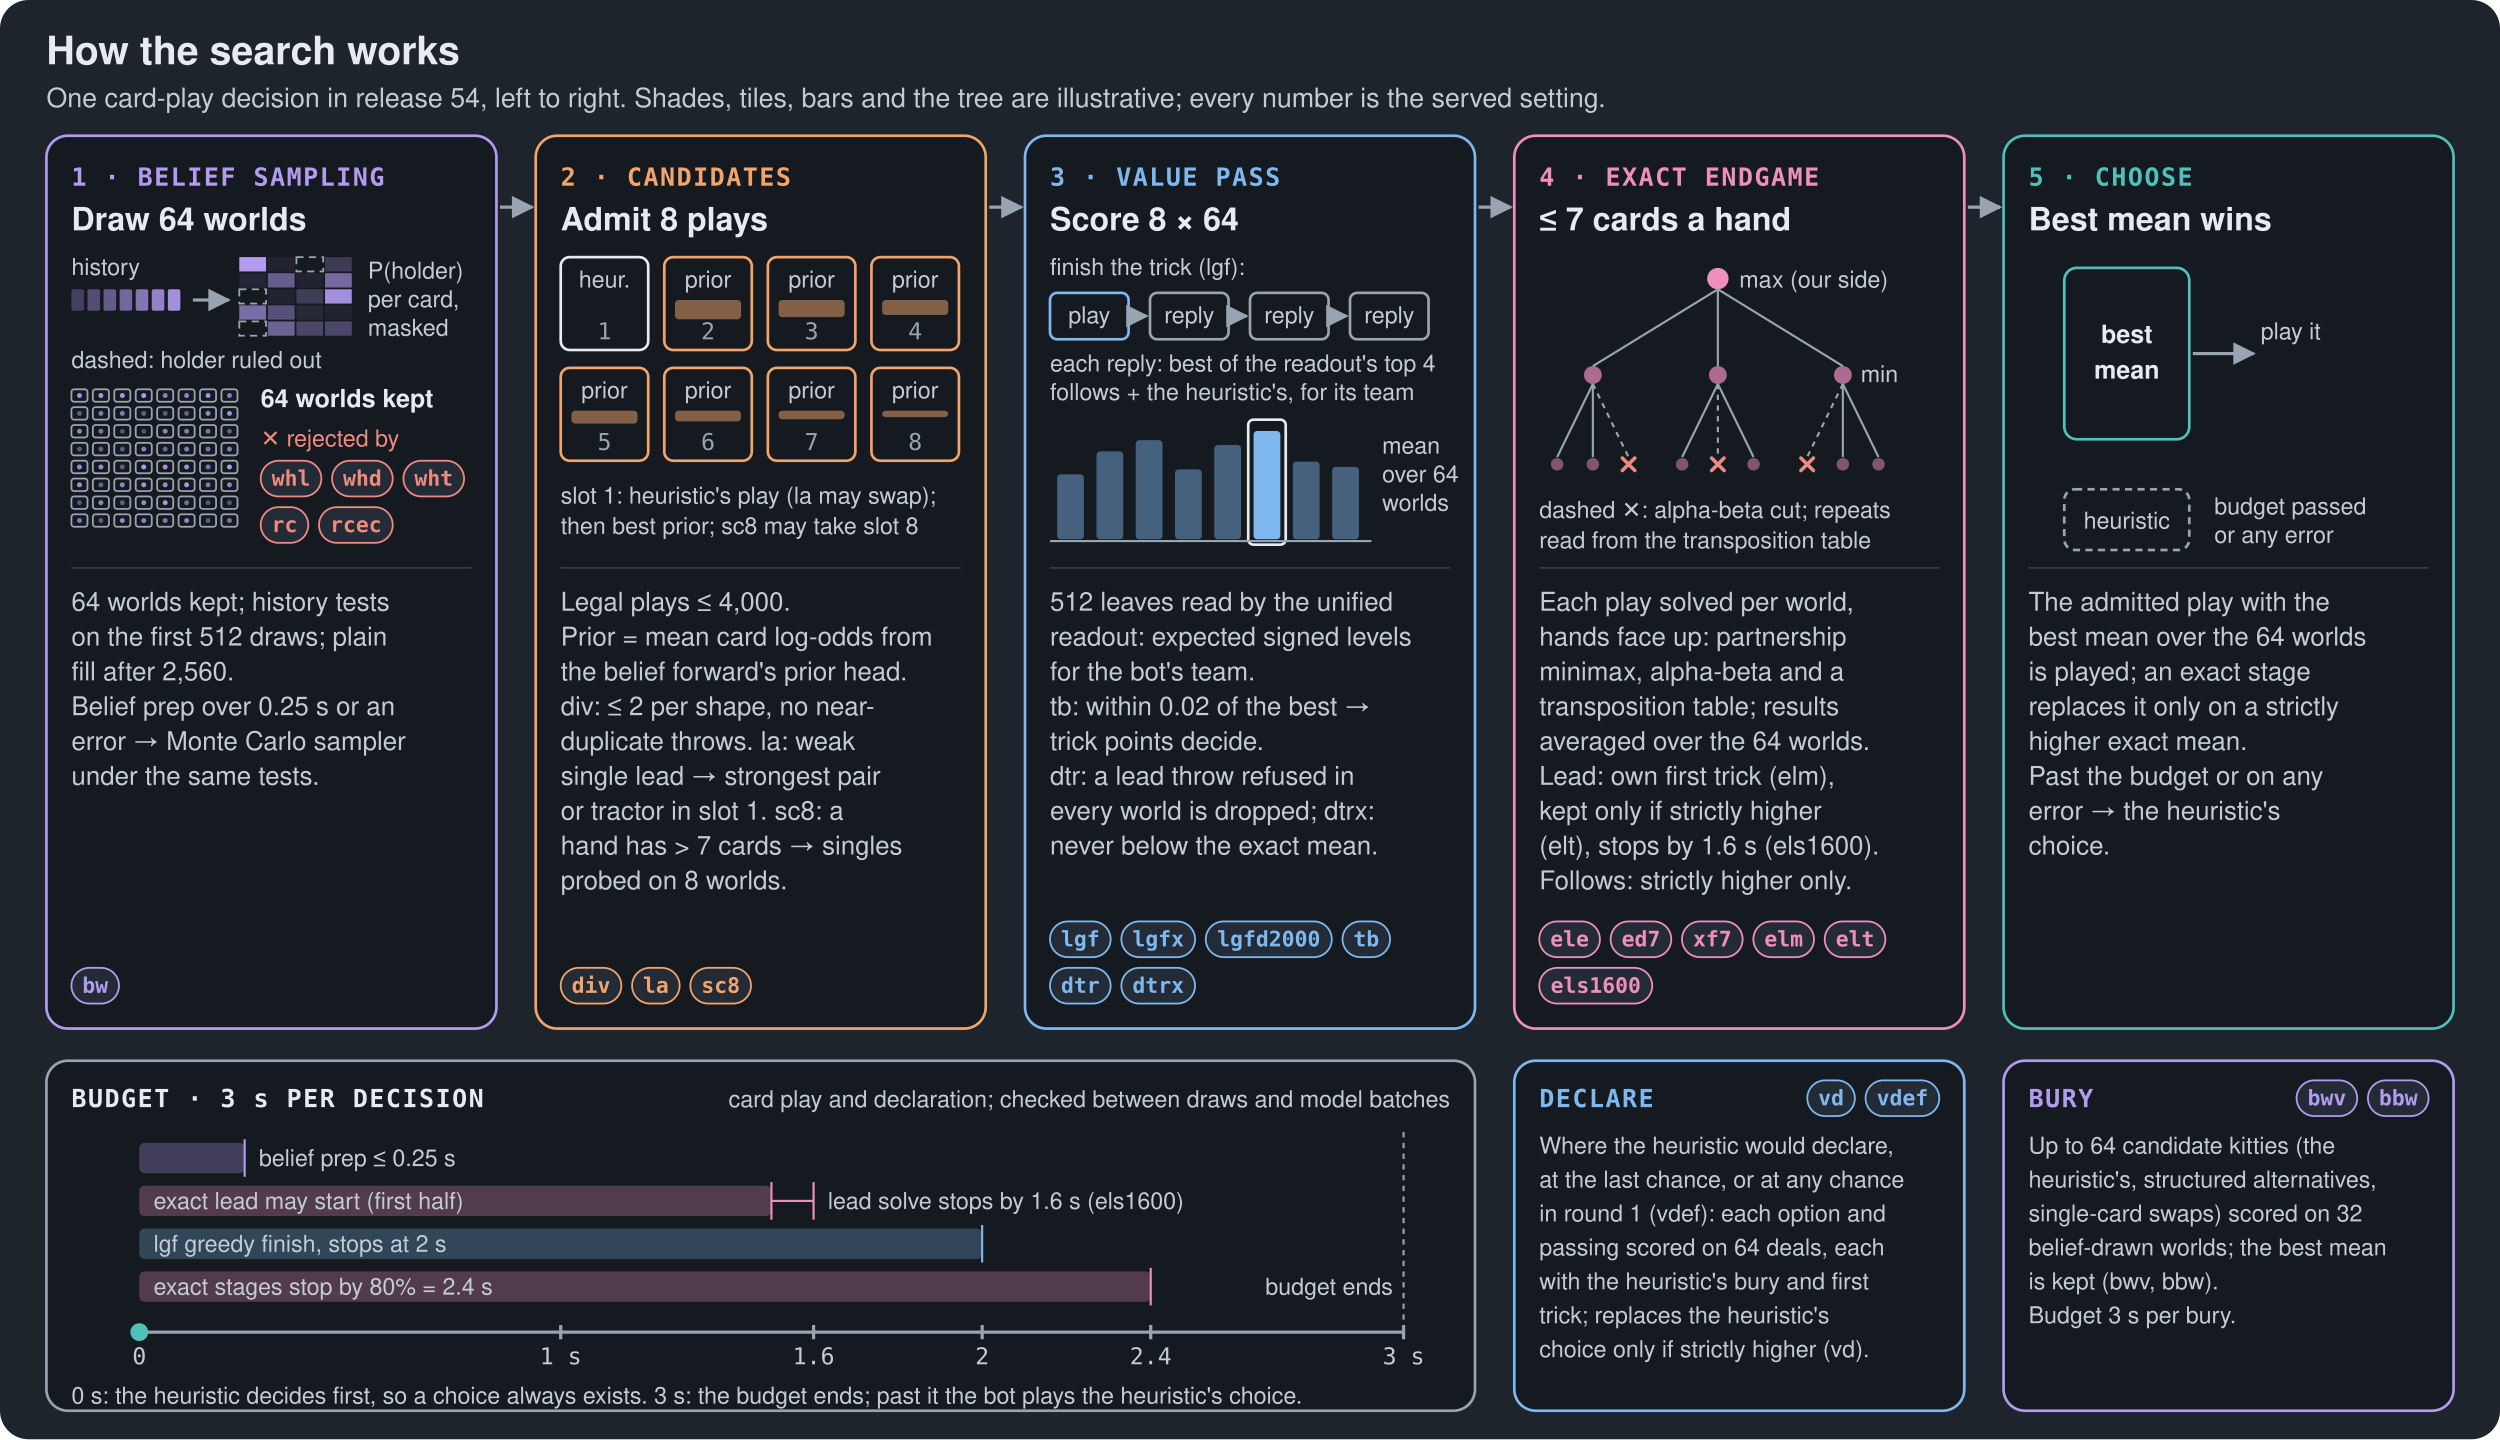
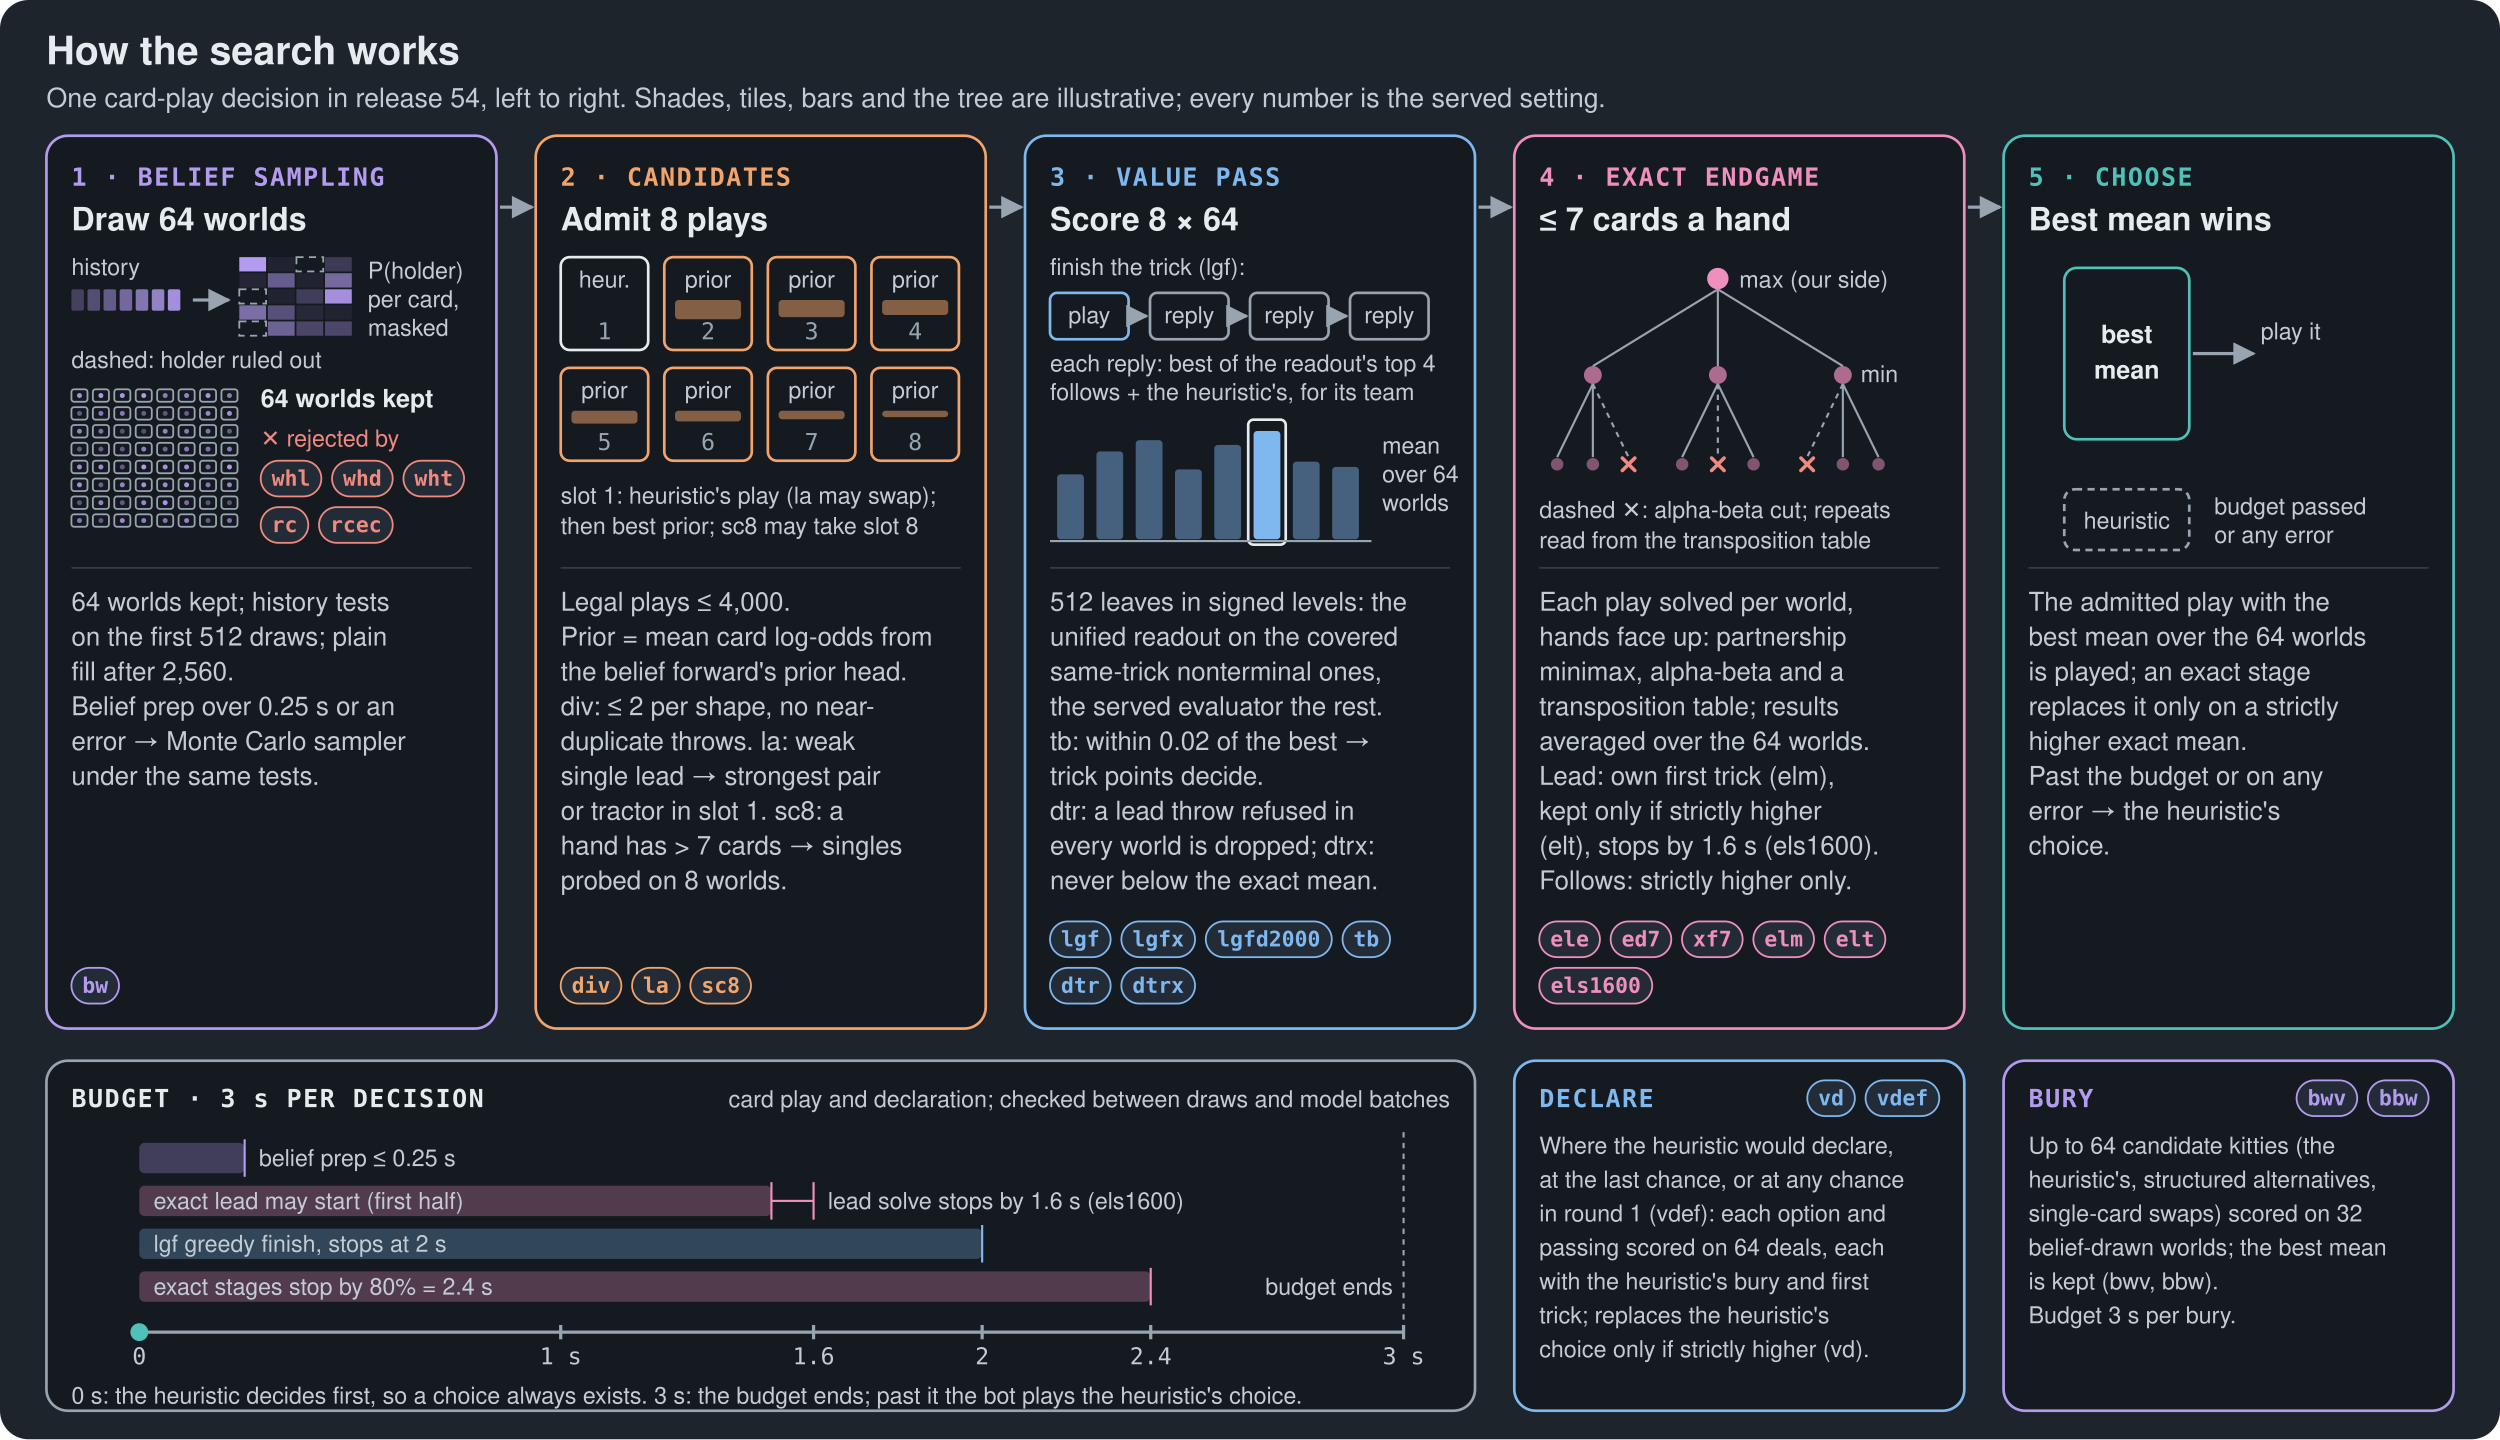
- <svg xmlns="http://www.w3.org/2000/svg" viewBox="0 0 1400 806" width="1400" height="806" role="img" aria-label="How the search works in release 54, as a five-stage pipeline. 1, belief sampling: the unified model's belief head reads the public history and gives each hidden card's holder probabilities, masked to the holders the public facts allow; 64 worlds are kept, drawn worlds are rejected by the history tests whl, whd, wht, rc and rcec, which apply to the first 512 draws, the plain sampler fills any shortfall after 2,560, and belief preparation over 0.25 s falls back to the Monte Carlo sampler. 2, candidates: up to 4,000 legal plays; the mean card log-odds of the prior head, read from the same trunk forward as the belief, rank them; 8 are admitted, the heuristic's play first, at most 2 per shape (div), la on a weak single lead, and sc8 probing singles on 8 worlds when a hand has more than 7 cards. 3, value pass: each trick is finished by greedy replies, each the best of the unified readout's top 4 follows and the heuristic's (lgf, lgfx, lgfd2000), and the readout scores 512 leaves as expected signed levels; ties within 0.02 go to trick points (tb); dtr and dtrx drop refused lead throws. 4, exact endgame at 7 cards or fewer a hand: partnership minimax with alpha-beta and a transposition table per world, averaged (ele, ed7, xf7, elm, elt, els1600), switching only on a strictly higher mean. 5, choose: the best mean wins; past the budget or on error the heuristic's choice is played. A 3 second budget timeline: the heuristic decides first, belief preparation up to 0.25 s, the exact lead stage starts only in the first half and its solve stops by 1.6 s, lgf stops at 2 s, both exact stages stop by 2.4 s, the budget ends at 3 s. Side lanes: declaration scores each option and passing on 64 deals (vd, vdef); the bury scores up to 64 candidate kitties on 32 belief-drawn worlds within 3 s (bwv, bbw).">
+ <svg xmlns="http://www.w3.org/2000/svg" viewBox="0 0 1400 806" width="1400" height="806" role="img" aria-label="How the search works in release 54, as a five-stage pipeline. 1, belief sampling: the unified model's belief head reads the public history and gives each hidden card's holder probabilities, masked to the holders the public facts allow; 64 worlds are kept, drawn worlds are rejected by the history tests whl, whd, wht, rc and rcec, which apply to the first 512 draws, the plain sampler fills any shortfall after 2,560, and belief preparation over 0.25 s falls back to the Monte Carlo sampler. 2, candidates: up to 4,000 legal plays; the mean card log-odds of the prior head, read from the same trunk forward as the belief, rank them; 8 are admitted, the heuristic's play first, at most 2 per shape (div), la on a weak single lead, and sc8 probing singles on 8 worlds when a hand has more than 7 cards. 3, value pass: each trick is finished by greedy replies, each the best of the unified readout's top 4 follows and the heuristic's (lgf, lgfx, lgfd2000); of the 512 leaves, the unified readout scores the covered same-trick nonterminal ones and the served evaluator the other positions, as expected signed levels; ties within 0.02 go to trick points (tb); dtr and dtrx drop refused lead throws. 4, exact endgame at 7 cards or fewer a hand: partnership minimax with alpha-beta and a transposition table per world, averaged (ele, ed7, xf7, elm, elt, els1600), switching only on a strictly higher mean. 5, choose: the best mean wins; past the budget or on error the heuristic's choice is played. A 3 second budget timeline: the heuristic decides first, belief preparation up to 0.25 s, the exact lead stage starts only in the first half and its solve stops by 1.6 s, lgf stops at 2 s, both exact stages stop by 2.4 s, the budget ends at 3 s. Side lanes: declaration scores each option and passing on 64 deals (vd, vdef); the bury scores up to 64 candidate kitties on 32 belief-drawn worlds within 3 s (bwv, bbw).">
  <style>.bg{fill:#1d242c}.box{fill:#151a20;stroke-width:1.5}.tile{fill:#151a20;stroke:#98a4b0;stroke-width:1}.h1{font:600 22px -apple-system, BlinkMacSystemFont, 'Segoe UI', Helvetica, Arial, sans-serif;fill:#e6ebf0}.t{font:600 18px -apple-system, BlinkMacSystemFont, 'Segoe UI', Helvetica, Arial, sans-serif;fill:#e6ebf0}.s{font:15px -apple-system, BlinkMacSystemFont, 'Segoe UI', Helvetica, Arial, sans-serif;fill:#c3ccd5}.body{font:14.5px -apple-system, BlinkMacSystemFont, 'Segoe UI', Helvetica, Arial, sans-serif;fill:#c3ccd5}.cap{font:13px -apple-system, BlinkMacSystemFont, 'Segoe UI', Helvetica, Arial, sans-serif;fill:#c3ccd5}.lab{font:14px -apple-system, BlinkMacSystemFont, 'Segoe UI', Helvetica, Arial, sans-serif;fill:#e6ebf0}.labb{font:600 14px -apple-system, BlinkMacSystemFont, 'Segoe UI', Helvetica, Arial, sans-serif;fill:#e6ebf0}.num{font:13px ui-monospace, SFMono-Regular, Menlo, Consolas, monospace;fill:#c3ccd5}.k{font:600 14px ui-monospace, SFMono-Regular, Menlo, Consolas, monospace;letter-spacing:.06em}.m{font:13px ui-monospace, SFMono-Regular, Menlo, Consolas, monospace;fill:#98a4b0}.chipt{font:600 12px ui-monospace, SFMono-Regular, Menlo, Consolas, monospace}.rule{stroke:#323c47}.arrow{stroke:#98a4b0;stroke-width:1.8;fill:none}.thin{stroke:#98a4b0;stroke-width:1.2;fill:none}.dash{stroke:#98a4b0;stroke-width:1.2;fill:none;stroke-dasharray:3 3}.ah{fill:#98a4b0}.bar{fill:#232c36;stroke:#4fc1b9;stroke-width:1.5}.chip{fill:#232c36;stroke-width:1}.ring{fill:none;stroke:#e6ebf0;stroke-width:1.5}.xm{stroke:#f08a80;stroke-width:2;stroke-linecap:round}.c-belief{fill:#b39cf0}.b-belief{stroke:#b39cf0}.c-prior{fill:#f2a46b}.b-prior{stroke:#f2a46b}.c-value{fill:#7fb8ef}.b-value{stroke:#7fb8ef}.c-exact{fill:#ef8fbe}.b-exact{stroke:#ef8fbe}.c-accent{fill:#4fc1b9}.b-accent{stroke:#4fc1b9}.c-bad{fill:#f08a80}.b-bad{stroke:#f08a80}.c-muted{fill:#98a4b0}.b-muted{stroke:#98a4b0}.c-fg{fill:#e6ebf0}.b-fg{stroke:#e6ebf0}</style>
  <defs>
    <marker id="ah" viewBox="0 0 10 10" refX="9" refY="5" markerWidth="7" markerHeight="7" orient="auto">
      <path d="M0,0 L10,5 L0,10 z" class="ah" />
    </marker>
  </defs>
  <rect class="bg" x="0" y="0" width="1400" height="806" rx="16" />
  <text x="26" y="36" class="h1">How the search works</text>
  <text x="26" y="60" class="s">One card-play decision in release 54, left to right. Shades, tiles, bars and the tree are illustrative; every number is the served setting.</text>
  <rect x="26" y="76" width="252" height="500" class="box b-belief" rx="12" />
  <text x="40" y="104" class="k c-belief">1 · BELIEF SAMPLING</text>
  <text x="40" y="129" class="t">Draw 64 worlds</text>
  <text x="40" y="154" class="cap">history</text>
  <rect x="40" y="162" width="7" height="12" class="c-belief" fill-opacity="0.30" rx="1" />
  <rect x="49" y="162" width="7" height="12" class="c-belief" fill-opacity="0.40" rx="1" />
  <rect x="58" y="162" width="7" height="12" class="c-belief" fill-opacity="0.50" rx="1" />
  <rect x="67" y="162" width="7" height="12" class="c-belief" fill-opacity="0.60" rx="1" />
  <rect x="76" y="162" width="7" height="12" class="c-belief" fill-opacity="0.70" rx="1" />
  <rect x="85" y="162" width="7" height="12" class="c-belief" fill-opacity="0.80" rx="1" />
  <rect x="94" y="162" width="7" height="12" class="c-belief" fill-opacity="0.90" rx="1" />
  <path class="arrow" d="M108 168 H128" marker-end="url(#ah)" />
  <rect x="134" y="144" width="15" height="8" class="c-belief" fill-opacity="1.00" />
  <rect x="150" y="144" width="15" height="8" class="c-belief" fill-opacity="0.08" />
  <rect x="166" y="144" width="15" height="8" class="tile" stroke-dasharray="4 3" />
  <rect x="182" y="144" width="15" height="8" class="c-belief" fill-opacity="0.25" />
  <rect x="134" y="153" width="15" height="8" class="c-belief" fill-opacity="0.10" />
  <rect x="150" y="153" width="15" height="8" class="c-belief" fill-opacity="0.52" />
  <rect x="166" y="153" width="15" height="8" class="c-belief" fill-opacity="0.08" />
  <rect x="182" y="153" width="15" height="8" class="c-belief" fill-opacity="0.61" />
  <rect x="134" y="162" width="15" height="8" class="tile" stroke-dasharray="4 3" />
  <rect x="150" y="162" width="15" height="8" class="c-belief" fill-opacity="0.08" />
  <rect x="166" y="162" width="15" height="8" class="c-belief" fill-opacity="0.27" />
  <rect x="182" y="162" width="15" height="8" class="c-belief" fill-opacity="0.90" />
  <rect x="134" y="171" width="15" height="8" class="c-belief" fill-opacity="0.65" />
  <rect x="150" y="171" width="15" height="8" class="c-belief" fill-opacity="0.42" />
  <rect x="166" y="171" width="15" height="8" class="c-belief" fill-opacity="0.12" />
  <rect x="182" y="171" width="15" height="8" class="c-belief" fill-opacity="0.08" />
  <rect x="134" y="180" width="15" height="8" class="tile" stroke-dasharray="4 3" />
  <rect x="150" y="180" width="15" height="8" class="c-belief" fill-opacity="0.56" />
  <rect x="166" y="180" width="15" height="8" class="c-belief" fill-opacity="0.34" />
  <rect x="182" y="180" width="15" height="8" class="c-belief" fill-opacity="0.35" />
  <text x="206" y="156" class="cap">P(holder)</text>
  <text x="206" y="172" class="cap">per card,</text>
  <text x="206" y="188" class="cap">masked</text>
  <text x="40" y="206" class="cap">dashed: holder ruled out</text>
  <rect x="40" y="218" width="9" height="7" class="tile" rx="1.5" />
  <circle cx="44.5" cy="221.5" r="1.4" class="c-belief" fill-opacity="0.91" />
  <rect x="52" y="218" width="9" height="7" class="tile" rx="1.5" />
  <circle cx="56.5" cy="221.5" r="1.4" class="c-belief" fill-opacity="0.94" />
  <rect x="64" y="218" width="9" height="7" class="tile" rx="1.5" />
  <circle cx="68.5" cy="221.5" r="1.4" class="c-belief" fill-opacity="0.94" />
  <rect x="76" y="218" width="9" height="7" class="tile" rx="1.5" />
  <circle cx="80.5" cy="221.5" r="1.4" class="c-belief" fill-opacity="0.97" />
  <rect x="88" y="218" width="9" height="7" class="tile" rx="1.5" />
  <circle cx="92.5" cy="221.5" r="1.4" class="c-belief" fill-opacity="0.75" />
  <rect x="100" y="218" width="9" height="7" class="tile" rx="1.5" />
  <circle cx="104.5" cy="221.5" r="1.4" class="c-belief" fill-opacity="0.80" />
  <rect x="112" y="218" width="9" height="7" class="tile" rx="1.5" />
  <circle cx="116.5" cy="221.5" r="1.4" class="c-belief" fill-opacity="0.93" />
  <rect x="124" y="218" width="9" height="7" class="tile" rx="1.5" />
  <circle cx="128.5" cy="221.5" r="1.4" class="c-belief" fill-opacity="0.73" />
  <rect x="40" y="228" width="9" height="7" class="tile" rx="1.5" />
  <circle cx="44.5" cy="231.5" r="1.4" class="c-belief" fill-opacity="0.49" />
  <rect x="52" y="228" width="9" height="7" class="tile" rx="1.5" />
  <circle cx="56.5" cy="231.5" r="1.4" class="c-belief" fill-opacity="0.71" />
  <rect x="64" y="228" width="9" height="7" class="tile" rx="1.5" />
  <circle cx="68.5" cy="231.5" r="1.4" class="c-belief" fill-opacity="0.72" />
  <rect x="76" y="228" width="9" height="7" class="tile" rx="1.5" />
  <circle cx="80.5" cy="231.5" r="1.4" class="c-belief" fill-opacity="0.51" />
  <rect x="88" y="228" width="9" height="7" class="tile" rx="1.5" />
  <circle cx="92.5" cy="231.5" r="1.4" class="c-belief" fill-opacity="0.46" />
  <rect x="100" y="228" width="9" height="7" class="tile" rx="1.5" />
  <circle cx="104.5" cy="231.5" r="1.4" class="c-belief" fill-opacity="0.51" />
  <rect x="112" y="228" width="9" height="7" class="tile" rx="1.5" />
  <circle cx="116.5" cy="231.5" r="1.4" class="c-belief" fill-opacity="0.82" />
  <rect x="124" y="228" width="9" height="7" class="tile" rx="1.5" />
  <circle cx="128.5" cy="231.5" r="1.4" class="c-belief" fill-opacity="0.89" />
  <rect x="40" y="238" width="9" height="7" class="tile" rx="1.5" />
  <circle cx="44.5" cy="241.5" r="1.4" class="c-belief" fill-opacity="0.79" />
  <rect x="52" y="238" width="9" height="7" class="tile" rx="1.5" />
  <circle cx="56.5" cy="241.5" r="1.4" class="c-belief" fill-opacity="0.66" />
  <rect x="64" y="238" width="9" height="7" class="tile" rx="1.5" />
  <circle cx="68.5" cy="241.5" r="1.4" class="c-belief" fill-opacity="0.42" />
  <rect x="76" y="238" width="9" height="7" class="tile" rx="1.5" />
  <circle cx="80.5" cy="241.5" r="1.4" class="c-belief" fill-opacity="0.40" />
  <rect x="88" y="238" width="9" height="7" class="tile" rx="1.5" />
  <circle cx="92.5" cy="241.5" r="1.4" class="c-belief" fill-opacity="0.79" />
  <rect x="100" y="238" width="9" height="7" class="tile" rx="1.5" />
  <circle cx="104.5" cy="241.5" r="1.4" class="c-belief" fill-opacity="0.72" />
  <rect x="112" y="238" width="9" height="7" class="tile" rx="1.5" />
  <circle cx="116.5" cy="241.5" r="1.4" class="c-belief" fill-opacity="0.67" />
  <rect x="124" y="238" width="9" height="7" class="tile" rx="1.5" />
  <circle cx="128.5" cy="241.5" r="1.4" class="c-belief" fill-opacity="0.50" />
  <rect x="40" y="248" width="9" height="7" class="tile" rx="1.5" />
  <circle cx="44.5" cy="251.5" r="1.4" class="c-belief" fill-opacity="0.47" />
  <rect x="52" y="248" width="9" height="7" class="tile" rx="1.5" />
  <circle cx="56.5" cy="251.5" r="1.4" class="c-belief" fill-opacity="0.51" />
  <rect x="64" y="248" width="9" height="7" class="tile" rx="1.5" />
  <circle cx="68.5" cy="251.5" r="1.4" class="c-belief" fill-opacity="0.48" />
  <rect x="76" y="248" width="9" height="7" class="tile" rx="1.5" />
  <circle cx="80.5" cy="251.5" r="1.4" class="c-belief" fill-opacity="0.76" />
  <rect x="88" y="248" width="9" height="7" class="tile" rx="1.5" />
  <circle cx="92.5" cy="251.5" r="1.4" class="c-belief" fill-opacity="0.58" />
  <rect x="100" y="248" width="9" height="7" class="tile" rx="1.5" />
  <circle cx="104.5" cy="251.5" r="1.4" class="c-belief" fill-opacity="0.73" />
  <rect x="112" y="248" width="9" height="7" class="tile" rx="1.5" />
  <circle cx="116.5" cy="251.5" r="1.4" class="c-belief" fill-opacity="0.66" />
  <rect x="124" y="248" width="9" height="7" class="tile" rx="1.5" />
  <circle cx="128.5" cy="251.5" r="1.4" class="c-belief" fill-opacity="0.73" />
  <rect x="40" y="258" width="9" height="7" class="tile" rx="1.5" />
  <circle cx="44.5" cy="261.5" r="1.4" class="c-belief" fill-opacity="0.85" />
  <rect x="52" y="258" width="9" height="7" class="tile" rx="1.5" />
  <circle cx="56.5" cy="261.5" r="1.4" class="c-belief" fill-opacity="0.87" />
  <rect x="64" y="258" width="9" height="7" class="tile" rx="1.5" />
  <circle cx="68.5" cy="261.5" r="1.4" class="c-belief" fill-opacity="0.49" />
  <rect x="76" y="258" width="9" height="7" class="tile" rx="1.5" />
  <circle cx="80.5" cy="261.5" r="1.4" class="c-belief" fill-opacity="0.98" />
  <rect x="88" y="258" width="9" height="7" class="tile" rx="1.5" />
  <circle cx="92.5" cy="261.5" r="1.4" class="c-belief" fill-opacity="0.91" />
  <rect x="100" y="258" width="9" height="7" class="tile" rx="1.5" />
  <circle cx="104.5" cy="261.5" r="1.4" class="c-belief" fill-opacity="0.89" />
  <rect x="112" y="258" width="9" height="7" class="tile" rx="1.5" />
  <circle cx="116.5" cy="261.5" r="1.4" class="c-belief" fill-opacity="0.67" />
  <rect x="124" y="258" width="9" height="7" class="tile" rx="1.5" />
  <circle cx="128.5" cy="261.5" r="1.4" class="c-belief" fill-opacity="0.97" />
  <rect x="40" y="268" width="9" height="7" class="tile" rx="1.5" />
  <circle cx="44.5" cy="271.5" r="1.4" class="c-belief" fill-opacity="0.89" />
  <rect x="52" y="268" width="9" height="7" class="tile" rx="1.5" />
  <circle cx="56.5" cy="271.5" r="1.4" class="c-belief" fill-opacity="0.54" />
  <rect x="64" y="268" width="9" height="7" class="tile" rx="1.5" />
  <circle cx="68.5" cy="271.5" r="1.4" class="c-belief" fill-opacity="0.81" />
  <rect x="76" y="268" width="9" height="7" class="tile" rx="1.5" />
  <circle cx="80.5" cy="271.5" r="1.4" class="c-belief" fill-opacity="0.91" />
  <rect x="88" y="268" width="9" height="7" class="tile" rx="1.5" />
  <circle cx="92.5" cy="271.5" r="1.4" class="c-belief" fill-opacity="0.85" />
  <rect x="100" y="268" width="9" height="7" class="tile" rx="1.5" />
  <circle cx="104.5" cy="271.5" r="1.4" class="c-belief" fill-opacity="0.94" />
  <rect x="112" y="268" width="9" height="7" class="tile" rx="1.5" />
  <circle cx="116.5" cy="271.5" r="1.4" class="c-belief" fill-opacity="0.72" />
  <rect x="124" y="268" width="9" height="7" class="tile" rx="1.5" />
  <circle cx="128.5" cy="271.5" r="1.4" class="c-belief" fill-opacity="0.80" />
  <rect x="40" y="278" width="9" height="7" class="tile" rx="1.5" />
  <circle cx="44.5" cy="281.5" r="1.4" class="c-belief" fill-opacity="0.45" />
  <rect x="52" y="278" width="9" height="7" class="tile" rx="1.5" />
  <circle cx="56.5" cy="281.5" r="1.4" class="c-belief" fill-opacity="0.80" />
  <rect x="64" y="278" width="9" height="7" class="tile" rx="1.5" />
  <circle cx="68.5" cy="281.5" r="1.4" class="c-belief" fill-opacity="0.49" />
  <rect x="76" y="278" width="9" height="7" class="tile" rx="1.5" />
  <circle cx="80.5" cy="281.5" r="1.4" class="c-belief" fill-opacity="0.83" />
  <rect x="88" y="278" width="9" height="7" class="tile" rx="1.5" />
  <circle cx="92.5" cy="281.5" r="1.4" class="c-belief" fill-opacity="0.94" />
  <rect x="100" y="278" width="9" height="7" class="tile" rx="1.5" />
  <circle cx="104.5" cy="281.5" r="1.4" class="c-belief" fill-opacity="0.62" />
  <rect x="112" y="278" width="9" height="7" class="tile" rx="1.5" />
  <circle cx="116.5" cy="281.5" r="1.4" class="c-belief" fill-opacity="0.44" />
  <rect x="124" y="278" width="9" height="7" class="tile" rx="1.5" />
  <circle cx="128.5" cy="281.5" r="1.4" class="c-belief" fill-opacity="0.43" />
  <rect x="40" y="288" width="9" height="7" class="tile" rx="1.5" />
  <circle cx="44.5" cy="291.5" r="1.4" class="c-belief" fill-opacity="0.71" />
  <rect x="52" y="288" width="9" height="7" class="tile" rx="1.5" />
  <circle cx="56.5" cy="291.5" r="1.4" class="c-belief" fill-opacity="0.49" />
  <rect x="64" y="288" width="9" height="7" class="tile" rx="1.5" />
  <circle cx="68.5" cy="291.5" r="1.4" class="c-belief" fill-opacity="0.84" />
  <rect x="76" y="288" width="9" height="7" class="tile" rx="1.5" />
  <circle cx="80.5" cy="291.5" r="1.4" class="c-belief" fill-opacity="0.77" />
  <rect x="88" y="288" width="9" height="7" class="tile" rx="1.5" />
  <circle cx="92.5" cy="291.5" r="1.4" class="c-belief" fill-opacity="0.70" />
  <rect x="100" y="288" width="9" height="7" class="tile" rx="1.5" />
  <circle cx="104.5" cy="291.5" r="1.4" class="c-belief" fill-opacity="0.80" />
  <rect x="112" y="288" width="9" height="7" class="tile" rx="1.5" />
  <circle cx="116.5" cy="291.5" r="1.4" class="c-belief" fill-opacity="0.49" />
  <rect x="124" y="288" width="9" height="7" class="tile" rx="1.5" />
  <circle cx="128.5" cy="291.5" r="1.4" class="c-belief" fill-opacity="0.67" />
  <text x="146" y="228" class="labb">64 worlds kept</text>
  <text x="146" y="250" class="cap c-bad">✕ rejected by</text>
  <rect x="146" y="258" width="33.96" height="20" class="chip b-bad" rx="10" />
  <text x="162.98" y="272" class="chipt c-bad" text-anchor="middle">whl</text>
  <rect x="185.96" y="258" width="33.96" height="20" class="chip b-bad" rx="10" />
  <text x="202.94" y="272" class="chipt c-bad" text-anchor="middle">whd</text>
  <rect x="225.92" y="258" width="33.96" height="20" class="chip b-bad" rx="10" />
  <text x="242.9" y="272" class="chipt c-bad" text-anchor="middle">wht</text>
  <rect x="146" y="284" width="26.64" height="20" class="chip b-bad" rx="10" />
  <text x="159.32" y="298" class="chipt c-bad" text-anchor="middle">rc</text>
  <rect x="178.64" y="284" width="41.28" height="20" class="chip b-bad" rx="10" />
  <text x="199.28" y="298" class="chipt c-bad" text-anchor="middle">rcec</text>
  <line x1="40" y1="318" x2="264" y2="318" class="rule" />
  <text x="40" y="342" class="body">64 worlds kept; history tests</text>
  <text x="40" y="361.5" class="body">on the first 512 draws; plain</text>
  <text x="40" y="381" class="body">fill after 2,560.</text>
  <text x="40" y="400.5" class="body">Belief prep over 0.25 s or an</text>
  <text x="40" y="420" class="body">error → Monte Carlo sampler</text>
  <text x="40" y="439.5" class="body">under the same tests.</text>
  <rect x="40" y="542" width="26.64" height="20" class="chip b-belief" rx="10" />
  <text x="53.32" y="556" class="chipt c-belief" text-anchor="middle">bw</text>
  <path class="arrow" d="M280 116 H298" marker-end="url(#ah)" />
  <rect x="300" y="76" width="252" height="500" class="box b-prior" rx="12" />
  <text x="314" y="104" class="k c-prior">2 · CANDIDATES</text>
  <text x="314" y="129" class="t">Admit 8 plays</text>
  <rect x="314" y="144" width="49" height="52" class="box b-fg" rx="5" />
  <text x="338.5" y="161" class="cap" text-anchor="middle">heur.</text>
  <text x="338.5" y="190" class="m" text-anchor="middle">1</text>
  <rect x="372" y="144" width="49" height="52" class="box b-prior" rx="5" />
  <rect x="378" y="168" width="37" height="10.8" class="c-prior" fill-opacity="0.50" rx="2" />
  <text x="396.5" y="161" class="cap" text-anchor="middle">prior</text>
  <text x="396.5" y="190" class="m" text-anchor="middle">2</text>
  <rect x="430" y="144" width="49" height="52" class="box b-prior" rx="5" />
  <rect x="436" y="168" width="37" height="9.6" class="c-prior" fill-opacity="0.50" rx="2" />
  <text x="454.5" y="161" class="cap" text-anchor="middle">prior</text>
  <text x="454.5" y="190" class="m" text-anchor="middle">3</text>
  <rect x="488" y="144" width="49" height="52" class="box b-prior" rx="5" />
  <rect x="494" y="168" width="37" height="8.4" class="c-prior" fill-opacity="0.50" rx="2" />
  <text x="512.5" y="161" class="cap" text-anchor="middle">prior</text>
  <text x="512.5" y="190" class="m" text-anchor="middle">4</text>
  <rect x="314" y="206" width="49" height="52" class="box b-prior" rx="5" />
  <rect x="320" y="230" width="37" height="7.2" class="c-prior" fill-opacity="0.50" rx="2" />
  <text x="338.5" y="223" class="cap" text-anchor="middle">prior</text>
  <text x="338.5" y="252" class="m" text-anchor="middle">5</text>
  <rect x="372" y="206" width="49" height="52" class="box b-prior" rx="5" />
  <rect x="378" y="230" width="37" height="6" class="c-prior" fill-opacity="0.50" rx="2" />
  <text x="396.5" y="223" class="cap" text-anchor="middle">prior</text>
  <text x="396.5" y="252" class="m" text-anchor="middle">6</text>
  <rect x="430" y="206" width="49" height="52" class="box b-prior" rx="5" />
  <rect x="436" y="230" width="37" height="4.8" class="c-prior" fill-opacity="0.50" rx="2" />
  <text x="454.5" y="223" class="cap" text-anchor="middle">prior</text>
  <text x="454.5" y="252" class="m" text-anchor="middle">7</text>
  <rect x="488" y="206" width="49" height="52" class="box b-prior" rx="5" />
  <rect x="494" y="230" width="37" height="3.6" class="c-prior" fill-opacity="0.50" rx="2" />
  <text x="512.5" y="223" class="cap" text-anchor="middle">prior</text>
  <text x="512.5" y="252" class="m" text-anchor="middle">8</text>
  <text x="314" y="282" class="cap">slot 1: heuristic's play (la may swap);</text>
  <text x="314" y="299" class="cap">then best prior; sc8 may take slot 8</text>
  <line x1="314" y1="318" x2="538" y2="318" class="rule" />
  <text x="314" y="342" class="body">Legal plays ≤ 4,000.</text>
  <text x="314" y="361.5" class="body">Prior = mean card log-odds from</text>
  <text x="314" y="381" class="body">the belief forward's prior head.</text>
  <text x="314" y="400.5" class="body">div: ≤ 2 per shape, no near-</text>
  <text x="314" y="420" class="body">duplicate throws. la: weak</text>
  <text x="314" y="439.5" class="body">single lead → strongest pair</text>
  <text x="314" y="459" class="body">or tractor in slot 1. sc8: a</text>
  <text x="314" y="478.5" class="body">hand has &gt; 7 cards → singles</text>
  <text x="314" y="498" class="body">probed on 8 worlds.</text>
  <rect x="314" y="542" width="33.96" height="20" class="chip b-prior" rx="10" />
  <text x="330.98" y="556" class="chipt c-prior" text-anchor="middle">div</text>
  <rect x="353.96" y="542" width="26.64" height="20" class="chip b-prior" rx="10" />
  <text x="367.28" y="556" class="chipt c-prior" text-anchor="middle">la</text>
  <rect x="386.6" y="542" width="33.96" height="20" class="chip b-prior" rx="10" />
  <text x="403.58" y="556" class="chipt c-prior" text-anchor="middle">sc8</text>
  <path class="arrow" d="M554 116 H572" marker-end="url(#ah)" />
  <rect x="574" y="76" width="252" height="500" class="box b-value" rx="12" />
  <text x="588" y="104" class="k c-value">3 · VALUE PASS</text>
  <text x="588" y="129" class="t">Score 8 × 64</text>
  <text x="588" y="154" class="cap">finish the trick (lgf):</text>
  <rect x="588" y="164" width="44" height="26" class="box b-value" rx="4" />
  <text x="610" y="181" class="cap" text-anchor="middle">play</text>
  <path class="arrow" d="M633 177 H642" marker-end="url(#ah)" />
  <rect x="644" y="164" width="44" height="26" class="box b-muted" rx="4" />
  <text x="666" y="181" class="cap" text-anchor="middle">reply</text>
  <path class="arrow" d="M689 177 H698" marker-end="url(#ah)" />
  <rect x="700" y="164" width="44" height="26" class="box b-muted" rx="4" />
  <text x="722" y="181" class="cap" text-anchor="middle">reply</text>
  <path class="arrow" d="M745 177 H754" marker-end="url(#ah)" />
  <rect x="756" y="164" width="44" height="26" class="box b-muted" rx="4" />
  <text x="778" y="181" class="cap" text-anchor="middle">reply</text>
  <text x="588" y="208" class="cap">each reply: best of the readout's top 4</text>
  <text x="588" y="224" class="cap">follows + the heuristic's, for its team</text>
  <rect x="592" y="265.62" width="15" height="36.38" class="c-value" fill-opacity="0.45" rx="2" />
  <rect x="614" y="252.79" width="15" height="49.21" class="c-value" fill-opacity="0.45" rx="2" />
  <rect x="636" y="246.49" width="15" height="55.51" class="c-value" fill-opacity="0.45" rx="2" />
  <rect x="658" y="262.85" width="15" height="39.15" class="c-value" fill-opacity="0.45" rx="2" />
  <rect x="680" y="249.17" width="15" height="52.83" class="c-value" fill-opacity="0.45" rx="2" />
  <rect x="702" y="241.35" width="15" height="60.65" class="c-value" fill-opacity="1.00" rx="2" />
  <rect x="724" y="258.52" width="15" height="43.48" class="c-value" fill-opacity="0.45" rx="2" />
  <rect x="746" y="261.47" width="15" height="40.53" class="c-value" fill-opacity="0.45" rx="2" />
  <rect x="699" y="235" width="21" height="70" class="ring" rx="3" />
  <line x1="588" y1="303" x2="768" y2="303" class="thin" />
  <text x="774" y="254" class="cap">mean</text>
  <text x="774" y="270" class="cap">over 64</text>
  <text x="774" y="286" class="cap">worlds</text>
  <line x1="588" y1="318" x2="812" y2="318" class="rule" />
-   <text x="588" y="342" class="body">512 leaves read by the unified</text>
-   <text x="588" y="361.5" class="body">readout: expected signed levels</text>
-   <text x="588" y="381" class="body">for the bot's team.</text>
-   <text x="588" y="400.5" class="body">tb: within 0.02 of the best →</text>
-   <text x="588" y="420" class="body">trick points decide.</text>
-   <text x="588" y="439.5" class="body">dtr: a lead throw refused in</text>
-   <text x="588" y="459" class="body">every world is dropped; dtrx:</text>
-   <text x="588" y="478.5" class="body">never below the exact mean.</text>
+   <text x="588" y="342" class="body">512 leaves in signed levels: the</text>
+   <text x="588" y="361.5" class="body">unified readout on the covered</text>
+   <text x="588" y="381" class="body">same-trick nonterminal ones,</text>
+   <text x="588" y="400.5" class="body">the served evaluator the rest.</text>
+   <text x="588" y="420" class="body">tb: within 0.02 of the best →</text>
+   <text x="588" y="439.5" class="body">trick points decide.</text>
+   <text x="588" y="459" class="body">dtr: a lead throw refused in</text>
+   <text x="588" y="478.5" class="body">every world is dropped; dtrx:</text>
+   <text x="588" y="498" class="body">never below the exact mean.</text>
  <rect x="588" y="516" width="33.96" height="20" class="chip b-value" rx="10" />
  <text x="604.98" y="530" class="chipt c-value" text-anchor="middle">lgf</text>
  <rect x="627.96" y="516" width="41.28" height="20" class="chip b-value" rx="10" />
  <text x="648.6" y="530" class="chipt c-value" text-anchor="middle">lgfx</text>
  <rect x="675.24" y="516" width="70.56" height="20" class="chip b-value" rx="10" />
  <text x="710.52" y="530" class="chipt c-value" text-anchor="middle">lgfd2000</text>
  <rect x="751.8" y="516" width="26.64" height="20" class="chip b-value" rx="10" />
  <text x="765.12" y="530" class="chipt c-value" text-anchor="middle">tb</text>
  <rect x="588" y="542" width="33.96" height="20" class="chip b-value" rx="10" />
  <text x="604.98" y="556" class="chipt c-value" text-anchor="middle">dtr</text>
  <rect x="627.96" y="542" width="41.28" height="20" class="chip b-value" rx="10" />
  <text x="648.6" y="556" class="chipt c-value" text-anchor="middle">dtrx</text>
  <path class="arrow" d="M828 116 H846" marker-end="url(#ah)" />
  <rect x="848" y="76" width="252" height="500" class="box b-exact" rx="12" />
  <text x="862" y="104" class="k c-exact">4 · EXACT ENDGAME</text>
  <text x="862" y="129" class="t">≤ 7 cards a hand</text>
  <circle cx="962" cy="156" r="6" class="c-exact" />
  <line x1="962" y1="162" x2="892" y2="205" class="thin" />
  <circle cx="892" cy="210" r="5" class="c-exact" fill-opacity="0.7" />
  <line x1="892" y1="215" x2="872" y2="256" class="thin" />
  <circle cx="872" cy="260" r="3.5" class="c-exact" fill-opacity="0.5" />
  <line x1="892" y1="215" x2="892" y2="256" class="thin" />
  <circle cx="892" cy="260" r="3.5" class="c-exact" fill-opacity="0.5" />
  <line x1="892" y1="215" x2="912" y2="256" class="dash" />
  <line x1="908.5" y1="256.5" x2="915.5" y2="263.5" class="xm" />
  <line x1="908.5" y1="263.5" x2="915.5" y2="256.5" class="xm" />
  <line x1="962" y1="162" x2="962" y2="205" class="thin" />
  <circle cx="962" cy="210" r="5" class="c-exact" fill-opacity="0.7" />
  <line x1="962" y1="215" x2="942" y2="256" class="thin" />
  <circle cx="942" cy="260" r="3.5" class="c-exact" fill-opacity="0.5" />
  <line x1="962" y1="215" x2="962" y2="256" class="dash" />
  <line x1="958.5" y1="256.5" x2="965.5" y2="263.5" class="xm" />
  <line x1="958.5" y1="263.5" x2="965.5" y2="256.5" class="xm" />
  <line x1="962" y1="215" x2="982" y2="256" class="thin" />
  <circle cx="982" cy="260" r="3.5" class="c-exact" fill-opacity="0.5" />
  <line x1="962" y1="162" x2="1032" y2="205" class="thin" />
  <circle cx="1032" cy="210" r="5" class="c-exact" fill-opacity="0.7" />
  <line x1="1032" y1="215" x2="1012" y2="256" class="dash" />
  <line x1="1008.5" y1="256.5" x2="1015.5" y2="263.5" class="xm" />
  <line x1="1008.5" y1="263.5" x2="1015.5" y2="256.5" class="xm" />
  <line x1="1032" y1="215" x2="1032" y2="256" class="thin" />
  <circle cx="1032" cy="260" r="3.5" class="c-exact" fill-opacity="0.5" />
  <line x1="1032" y1="215" x2="1052" y2="256" class="thin" />
  <circle cx="1052" cy="260" r="3.5" class="c-exact" fill-opacity="0.5" />
  <text x="974" y="161" class="cap">max (our side)</text>
  <text x="1042" y="214" class="cap">min</text>
  <text x="862" y="290" class="cap">dashed ✕: alpha-beta cut; repeats</text>
  <text x="862" y="307" class="cap">read from the transposition table</text>
  <line x1="862" y1="318" x2="1086" y2="318" class="rule" />
  <text x="862" y="342" class="body">Each play solved per world,</text>
  <text x="862" y="361.5" class="body">hands face up: partnership</text>
  <text x="862" y="381" class="body">minimax, alpha-beta and a</text>
  <text x="862" y="400.5" class="body">transposition table; results</text>
  <text x="862" y="420" class="body">averaged over the 64 worlds.</text>
  <text x="862" y="439.5" class="body">Lead: own first trick (elm),</text>
  <text x="862" y="459" class="body">kept only if strictly higher</text>
  <text x="862" y="478.5" class="body">(elt), stops by 1.6 s (els1600).</text>
  <text x="862" y="498" class="body">Follows: strictly higher only.</text>
  <rect x="862" y="516" width="33.96" height="20" class="chip b-exact" rx="10" />
  <text x="878.98" y="530" class="chipt c-exact" text-anchor="middle">ele</text>
  <rect x="901.96" y="516" width="33.96" height="20" class="chip b-exact" rx="10" />
  <text x="918.94" y="530" class="chipt c-exact" text-anchor="middle">ed7</text>
  <rect x="941.92" y="516" width="33.96" height="20" class="chip b-exact" rx="10" />
  <text x="958.9" y="530" class="chipt c-exact" text-anchor="middle">xf7</text>
  <rect x="981.88" y="516" width="33.96" height="20" class="chip b-exact" rx="10" />
  <text x="998.86" y="530" class="chipt c-exact" text-anchor="middle">elm</text>
  <rect x="1021.84" y="516" width="33.96" height="20" class="chip b-exact" rx="10" />
  <text x="1038.82" y="530" class="chipt c-exact" text-anchor="middle">elt</text>
  <rect x="862" y="542" width="63.24" height="20" class="chip b-exact" rx="10" />
  <text x="893.62" y="556" class="chipt c-exact" text-anchor="middle">els1600</text>
  <path class="arrow" d="M1102 116 H1120" marker-end="url(#ah)" />
  <rect x="1122" y="76" width="252" height="500" class="box b-accent" rx="12" />
  <text x="1136" y="104" class="k c-accent">5 · CHOOSE</text>
  <text x="1136" y="129" class="t">Best mean wins</text>
  <rect x="1156" y="150" width="70" height="96" class="box b-accent" rx="7" />
  <text x="1191" y="192" class="labb" text-anchor="middle">best</text>
  <text x="1191" y="212" class="labb" text-anchor="middle">mean</text>
  <text x="1266" y="190" class="cap">play it</text>
  <path class="arrow" d="M1228 198 H1262" marker-end="url(#ah)" />
  <rect x="1156" y="274" width="70" height="34" class="box b-muted" rx="6" stroke-dasharray="4 3" />
  <text x="1191" y="296" class="cap" text-anchor="middle">heuristic</text>
  <text x="1240" y="288" class="cap">budget passed</text>
  <text x="1240" y="304" class="cap">or any error</text>
  <line x1="1136" y1="318" x2="1360" y2="318" class="rule" />
  <text x="1136" y="342" class="body">The admitted play with the</text>
  <text x="1136" y="361.5" class="body">best mean over the 64 worlds</text>
  <text x="1136" y="381" class="body">is played; an exact stage</text>
  <text x="1136" y="400.5" class="body">replaces it only on a strictly</text>
  <text x="1136" y="420" class="body">higher exact mean.</text>
  <text x="1136" y="439.5" class="body">Past the budget or on any</text>
  <text x="1136" y="459" class="body">error → the heuristic's</text>
  <text x="1136" y="478.5" class="body">choice.</text>
  <rect x="26" y="594" width="800" height="196" class="box b-muted" rx="12" />
  <text x="40" y="620" class="k c-fg">BUDGET · 3 s PER DECISION</text>
  <text x="812" y="620" class="cap" text-anchor="end">card play and declaration; checked between draws and model batches</text>
  <rect x="78" y="640" width="59" height="17" class="c-belief" fill-opacity="0.28" rx="3" />
  <line x1="137" y1="638" x2="137" y2="659" class="b-belief thin" />
  <text x="145" y="653" class="cap">belief prep ≤ 0.25 s</text>
  <rect x="78" y="664" width="354" height="17" class="c-exact" fill-opacity="0.28" rx="3" />
  <line x1="432" y1="662" x2="432" y2="683" class="b-exact thin" />
  <text x="86" y="677" class="cap">exact lead may start (first half)</text>
  <rect x="78" y="688" width="472" height="17" class="c-value" fill-opacity="0.28" rx="3" />
  <line x1="550" y1="686" x2="550" y2="707" class="b-value thin" />
  <text x="86" y="701" class="cap">lgf greedy finish, stops at 2 s</text>
  <rect x="78" y="712" width="566.4" height="17" class="c-exact" fill-opacity="0.28" rx="3" />
  <line x1="644.4" y1="710" x2="644.4" y2="731" class="b-exact thin" />
  <text x="86" y="725" class="cap">exact stages stop by 80% = 2.4 s</text>
  <line x1="432" y1="672.5" x2="455.6" y2="672.5" class="b-exact thin" />
  <line x1="455.6" y1="662" x2="455.6" y2="683" class="b-exact thin" />
  <text x="463.6" y="677" class="cap">lead solve stops by 1.6 s (els1600)</text>
  <line x1="78" y1="746" x2="786" y2="746" class="arrow" />
  <line x1="78" y1="742" x2="78" y2="750" class="arrow" />
  <text x="78" y="764" class="num" text-anchor="middle">0</text>
  <line x1="314" y1="742" x2="314" y2="750" class="arrow" />
  <text x="314" y="764" class="num" text-anchor="middle">1 s</text>
  <line x1="455.6" y1="742" x2="455.6" y2="750" class="arrow" />
  <text x="455.6" y="764" class="num" text-anchor="middle">1.6</text>
  <line x1="550" y1="742" x2="550" y2="750" class="arrow" />
  <text x="550" y="764" class="num" text-anchor="middle">2</text>
  <line x1="644.4" y1="742" x2="644.4" y2="750" class="arrow" />
  <text x="644.4" y="764" class="num" text-anchor="middle">2.4</text>
  <line x1="786" y1="742" x2="786" y2="750" class="arrow" />
  <text x="786" y="764" class="num" text-anchor="middle">3 s</text>
  <line x1="786" y1="634" x2="786" y2="746" class="dash" />
  <text x="780" y="725" class="cap" text-anchor="end">budget ends</text>
  <circle cx="78" cy="746" r="5" class="c-accent" />
  <text x="40" y="786" class="cap">0 s: the heuristic decides first, so a choice always exists. 3 s: the budget ends; past it the bot plays the heuristic's choice.</text>
  <rect x="848" y="594" width="252" height="196" class="box b-value" rx="12" />
  <text x="862" y="620" class="k c-value">DECLARE</text>
  <rect x="1012.08" y="605" width="26.64" height="20" class="chip b-value" rx="10" />
  <text x="1025.4" y="619" class="chipt c-value" text-anchor="middle">vd</text>
  <rect x="1044.72" y="605" width="41.28" height="20" class="chip b-value" rx="10" />
  <text x="1065.36" y="619" class="chipt c-value" text-anchor="middle">vdef</text>
  <text x="862" y="646" class="cap">Where the heuristic would declare,</text>
  <text x="862" y="665" class="cap">at the last chance, or at any chance</text>
  <text x="862" y="684" class="cap">in round 1 (vdef): each option and</text>
  <text x="862" y="703" class="cap">passing scored on 64 deals, each</text>
  <text x="862" y="722" class="cap">with the heuristic's bury and first</text>
  <text x="862" y="741" class="cap">trick; replaces the heuristic's</text>
  <text x="862" y="760" class="cap">choice only if strictly higher (vd).</text>
  <rect x="1122" y="594" width="252" height="196" class="box b-belief" rx="12" />
  <text x="1136" y="620" class="k c-belief">BURY</text>
  <rect x="1286.08" y="605" width="33.96" height="20" class="chip b-belief" rx="10" />
  <text x="1303.06" y="619" class="chipt c-belief" text-anchor="middle">bwv</text>
  <rect x="1326.04" y="605" width="33.96" height="20" class="chip b-belief" rx="10" />
  <text x="1343.02" y="619" class="chipt c-belief" text-anchor="middle">bbw</text>
  <text x="1136" y="646" class="cap">Up to 64 candidate kitties (the</text>
  <text x="1136" y="665" class="cap">heuristic's, structured alternatives,</text>
  <text x="1136" y="684" class="cap">single-card swaps) scored on 32</text>
  <text x="1136" y="703" class="cap">belief-drawn worlds; the best mean</text>
  <text x="1136" y="722" class="cap">is kept (bwv, bbw).</text>
  <text x="1136" y="741" class="cap">Budget 3 s per bury.</text>
</svg>
